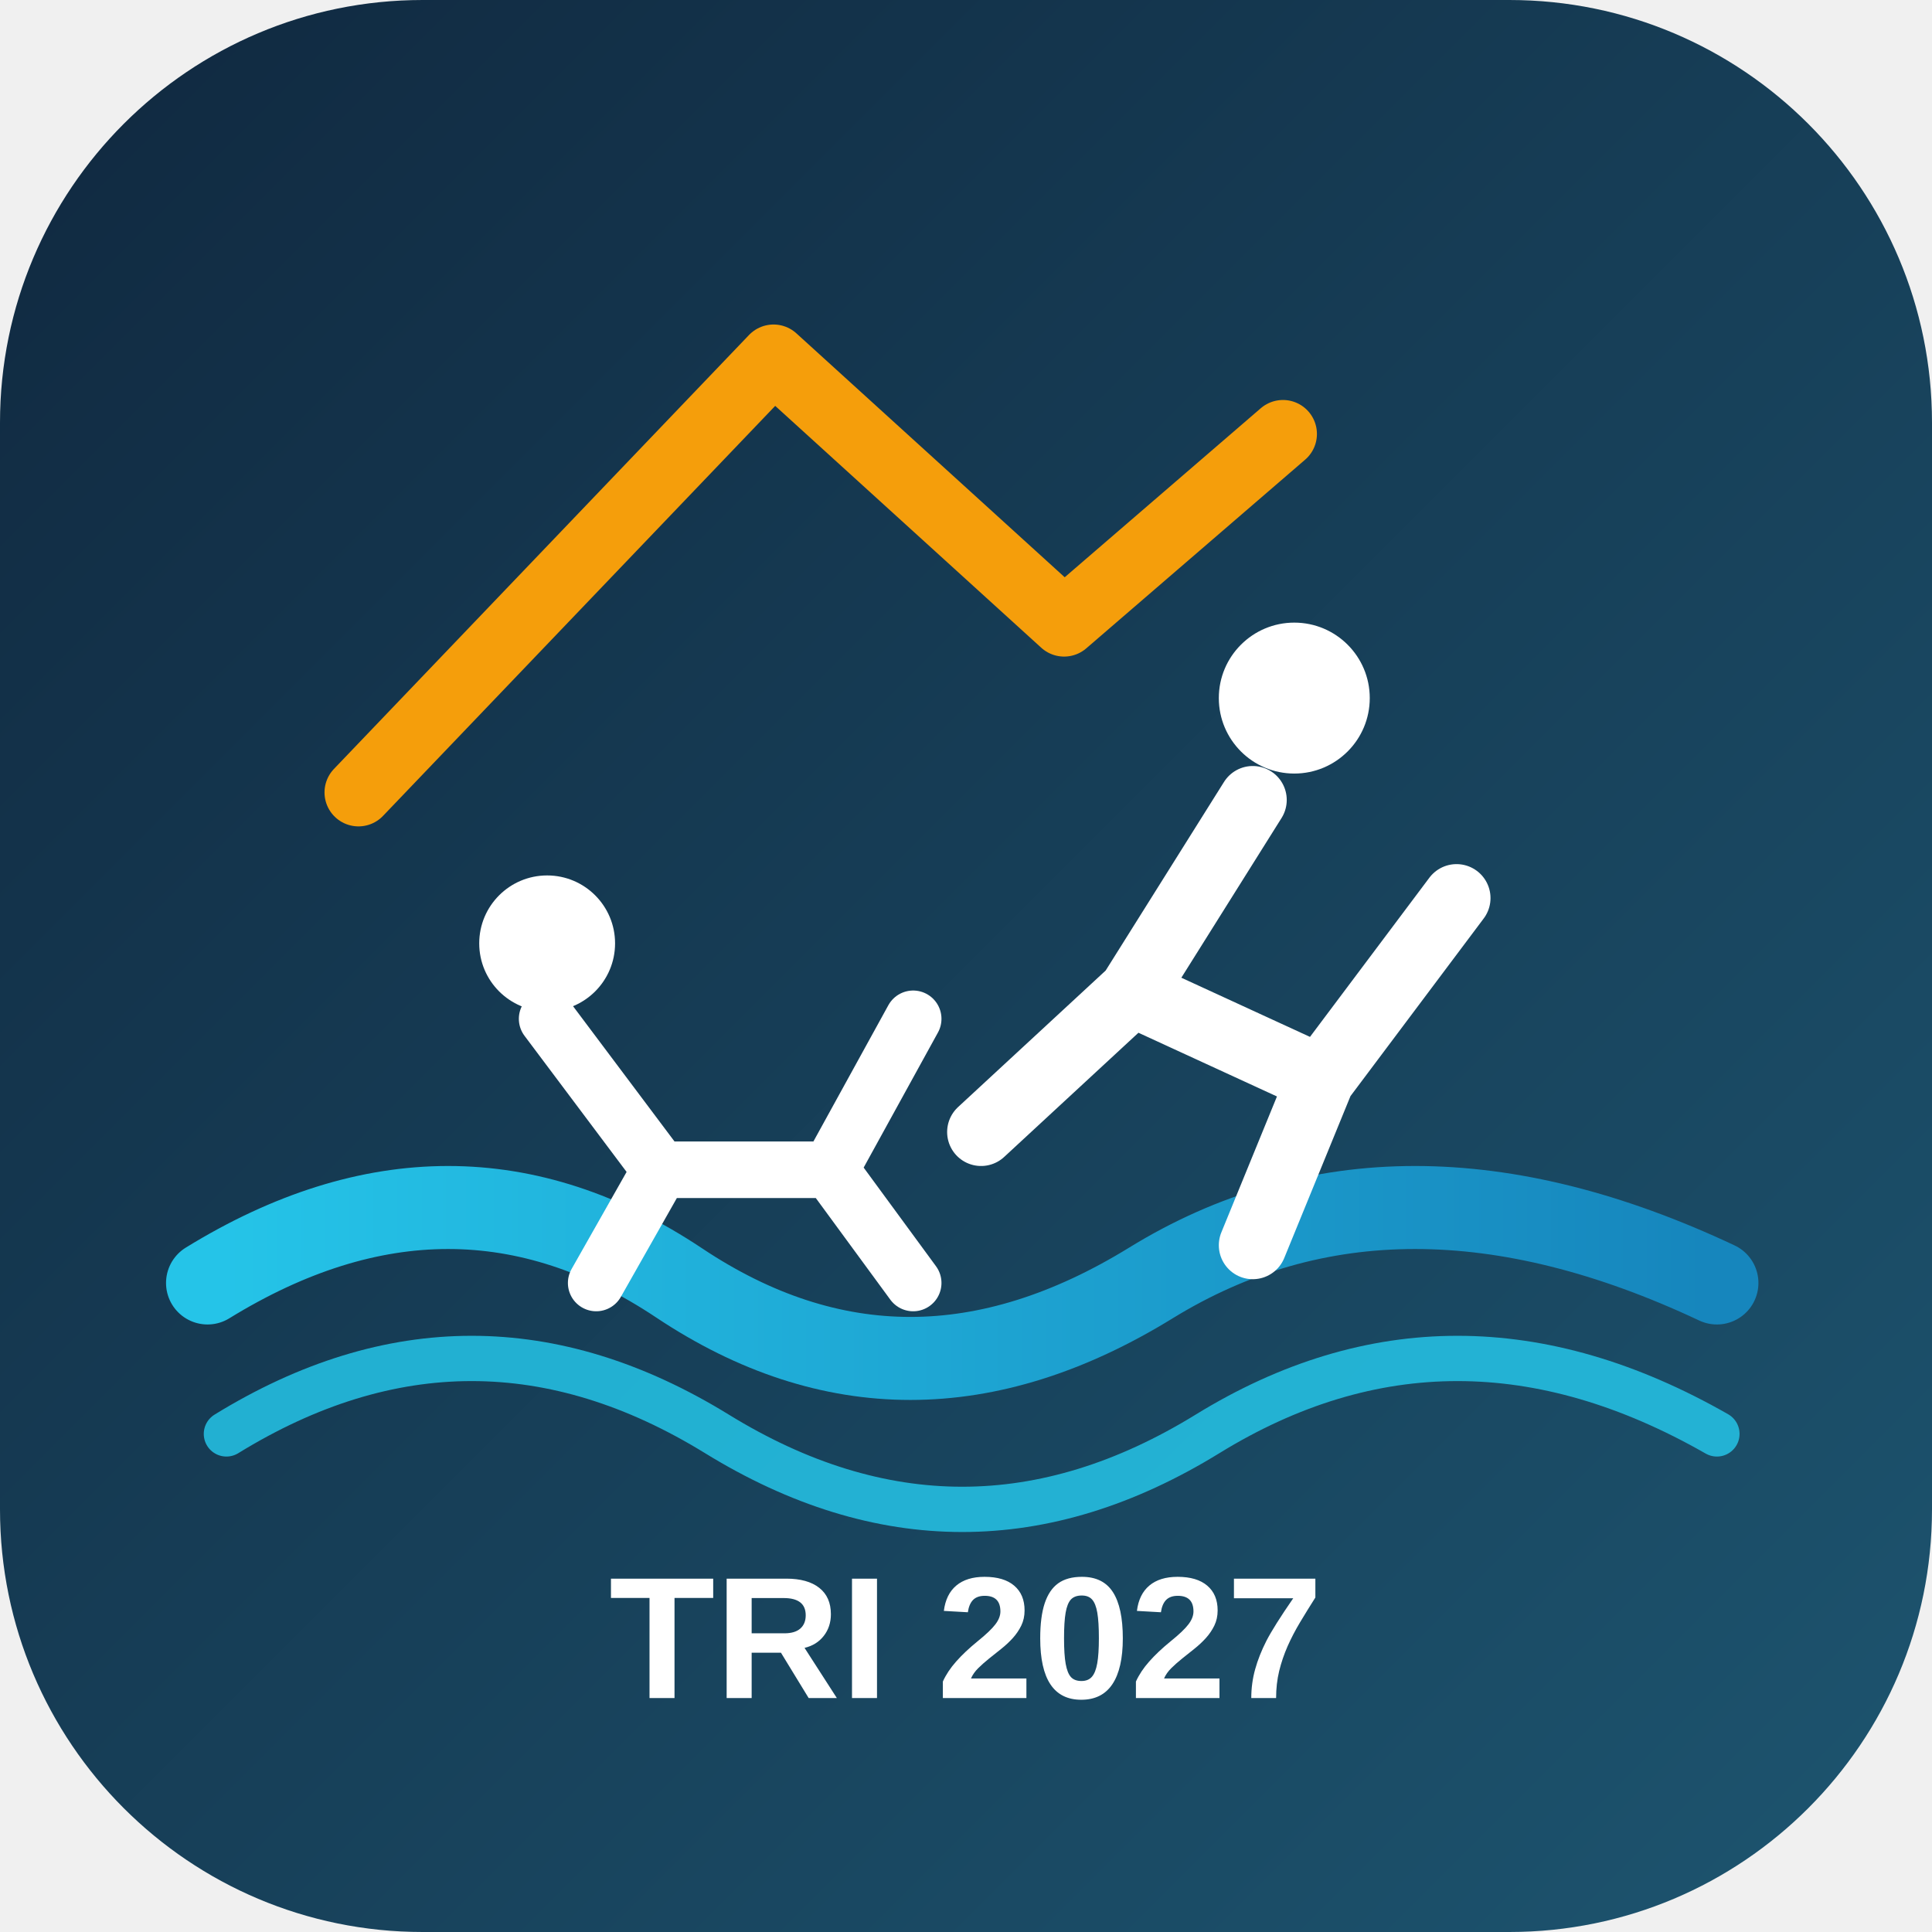
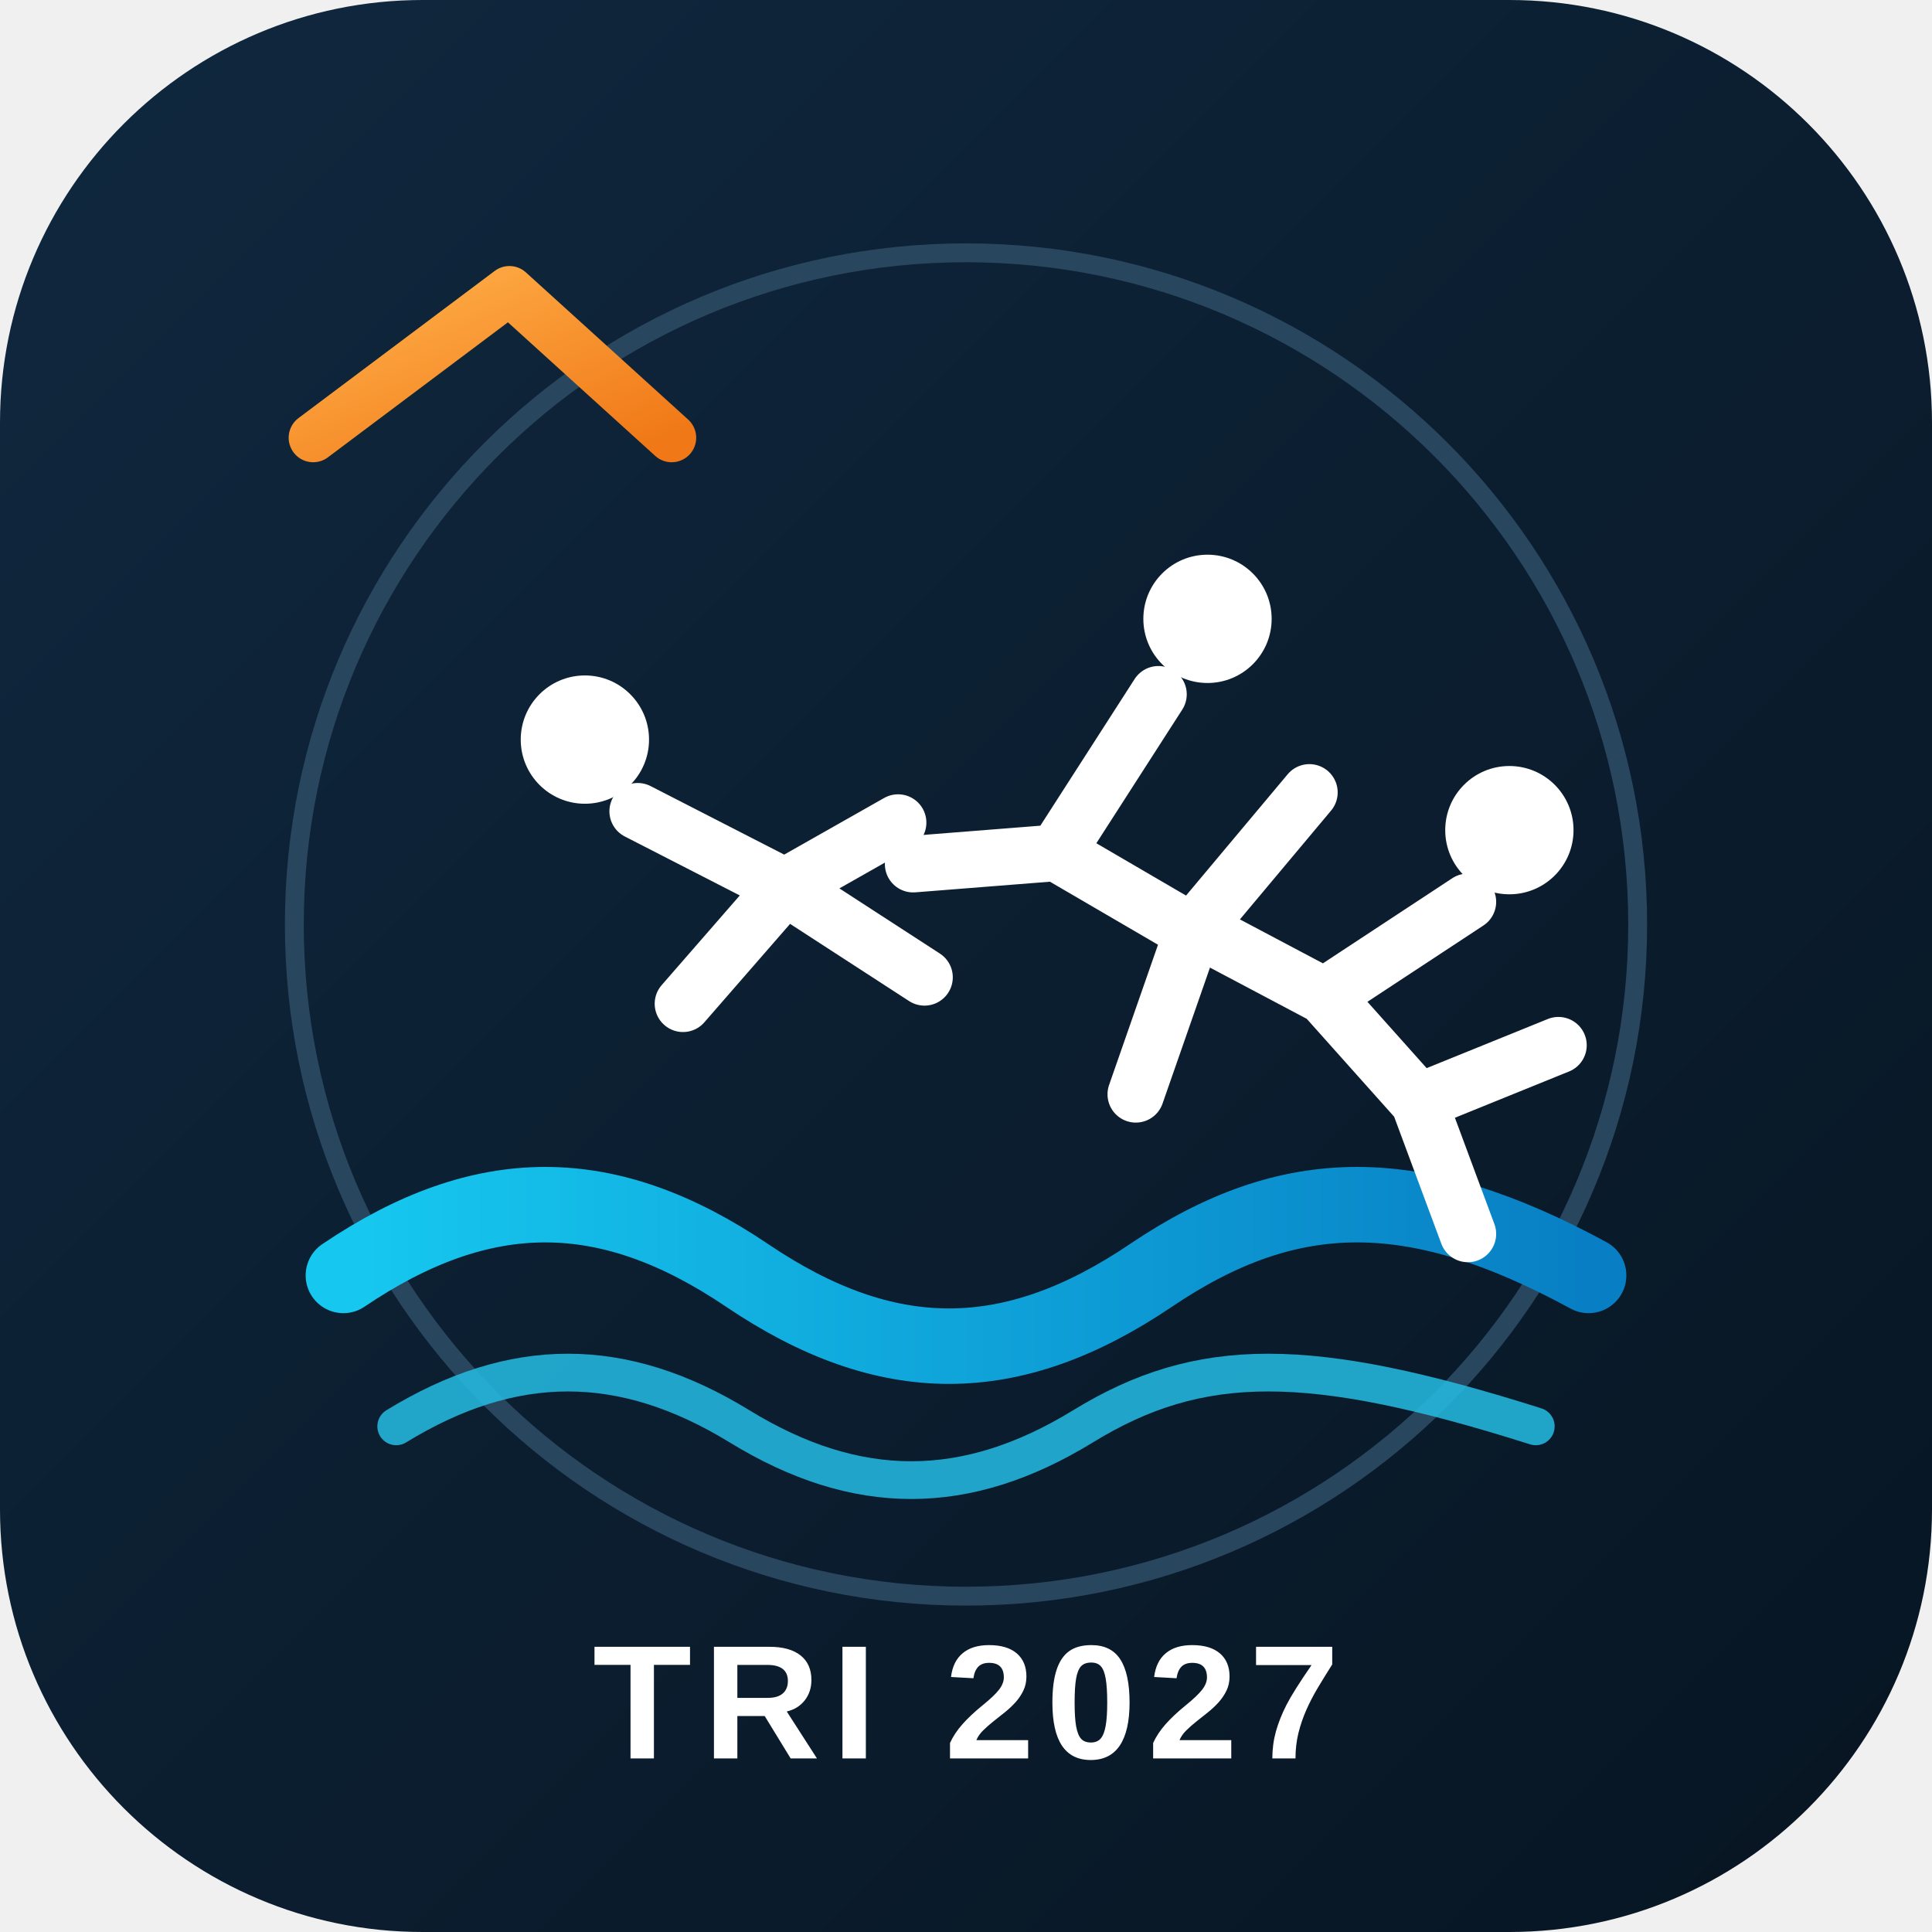
<svg xmlns="http://www.w3.org/2000/svg" viewBox="0 0 512 512">
  <defs>
    <linearGradient id="bg" x1="0" y1="0" x2="1" y2="1">
      <stop stop-color="#10283f" />
-       <stop offset="1" stop-color="#1d5570" />
+       <stop offset="1" stop-color="#071522" />
    </linearGradient>
-     <linearGradient id="wave" x1="0" y1="0" x2="1" y2="0">
-       <stop stop-color="#25c4e8" />
-       <stop offset="1" stop-color="#1686bd" />
+     <linearGradient id="blue" x1="0" y1="0" x2="1" y2="0">
+       <stop stop-color="#16c8ef" />
+       <stop offset="1" stop-color="#087fc4" />
+     </linearGradient>
+     <linearGradient id="orange" x1="0" y1="0" x2="1" y2="1">
+       <stop stop-color="#ffb04a" />
+       <stop offset="1" stop-color="#f07816" />
    </linearGradient>
  </defs>
  <rect width="512" height="512" rx="112" fill="url(#bg)" />
-   <path d="M55 340 Q120 300 180 340 T305 340 T455 340" fill="none" stroke="url(#wave)" stroke-width="22" stroke-linecap="round" />
-   <path d="M60 380 Q125 340 190 380 T320 380 T455 380" fill="none" stroke="#25c4e8" stroke-width="12" stroke-linecap="round" opacity=".85" />
-   <path d="M95 210 L205 95 L282 165 L340 115" fill="none" stroke="#f59e0b" stroke-width="18" stroke-linecap="round" stroke-linejoin="round" />
-   <circle cx="343" cy="185" r="20" fill="#fff" />
-   <path d="M332 212 L300 263 L350 286 L386 238 M300 263 L260 300 M350 286 L332 330" fill="none" stroke="#fff" stroke-width="18" stroke-linecap="round" stroke-linejoin="round" />
-   <circle cx="145" cy="250" r="18" fill="#fff" />
-   <path d="M145 270 L175 310 L220 310 L242 270 M175 310 L158 340 M220 310 L242 340" fill="none" stroke="#fff" stroke-width="15" stroke-linecap="round" stroke-linejoin="round" />
-   <text x="256" y="450" text-anchor="middle" font-family="Arial,sans-serif" font-size="46" font-weight="800" fill="#fff">TRI 2027</text>
+   <circle cx="256" cy="245" r="178" fill="none" stroke="#29465f" stroke-width="5" />
+   <path d="M91 338c37-25 70-25 107 0s70 25 107 0 70-25 116 0" fill="none" stroke="url(#blue)" stroke-width="20" stroke-linecap="round" />
+   <path d="M105 378c31-19 60-19 91 0s60 19 91 0 60-19 120 0" fill="none" stroke="#24bce4" stroke-width="10" stroke-linecap="round" opacity=".85" />
+   <g stroke="#fff" stroke-width="15" stroke-linecap="round" stroke-linejoin="round" fill="none">
+     <circle cx="155" cy="196" r="17" fill="#fff" stroke="none" />
+     <path d="M169 215l39 20 30-17m-30 17-27 31m27-31 37 24" />
+     <circle cx="320" cy="164" r="17" fill="#fff" stroke="none" />
+     <path d="M307 184l-27 42 36 21 31-37m-67 16-38 3m74 18-15 43" />
+     <circle cx="400" cy="220" r="17" fill="#fff" stroke="none" />
+     <path d="M389 239l-38 25 25 28 37-15m-62-13-34-18m59 46 13 35" />
+   </g>
+   <path d="M83 116l52-39 43 39" fill="none" stroke="url(#orange)" stroke-width="13" stroke-linecap="round" stroke-linejoin="round" />
+   <text x="256" y="466" text-anchor="middle" font-family="Arial,sans-serif" font-size="43" font-weight="900" letter-spacing="3" fill="#fff">TRI 2027</text>
</svg>
